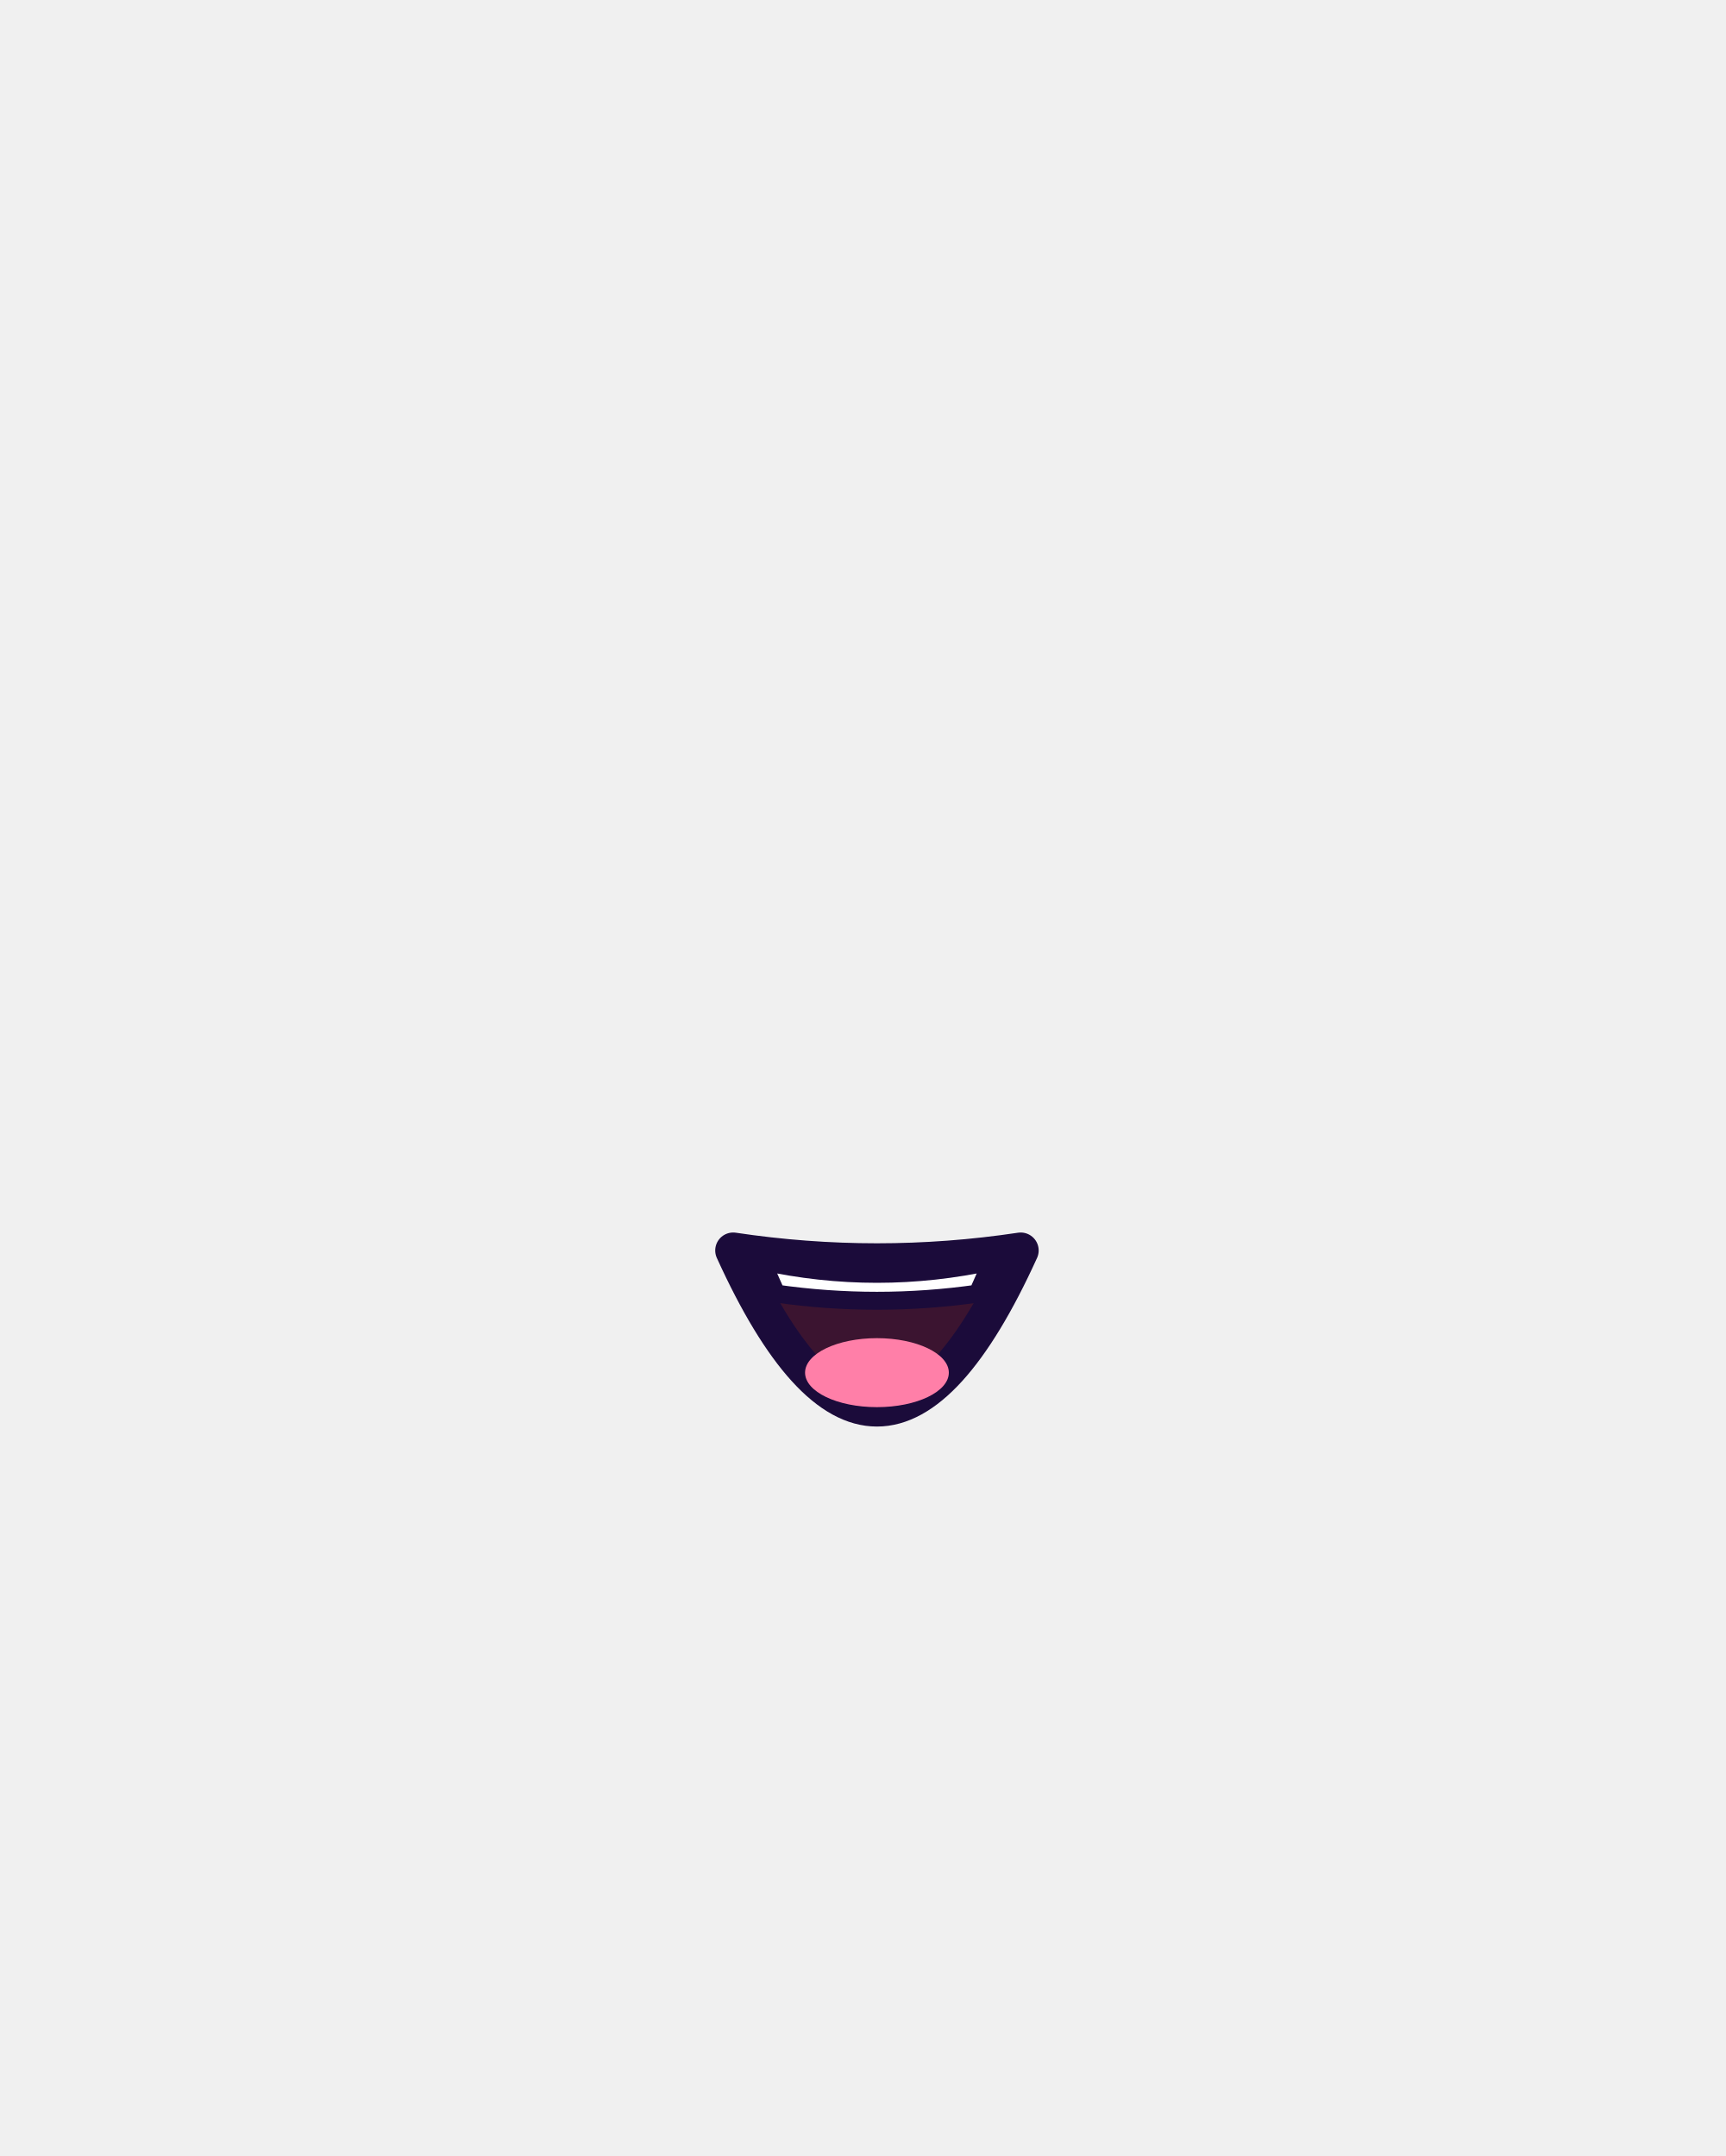
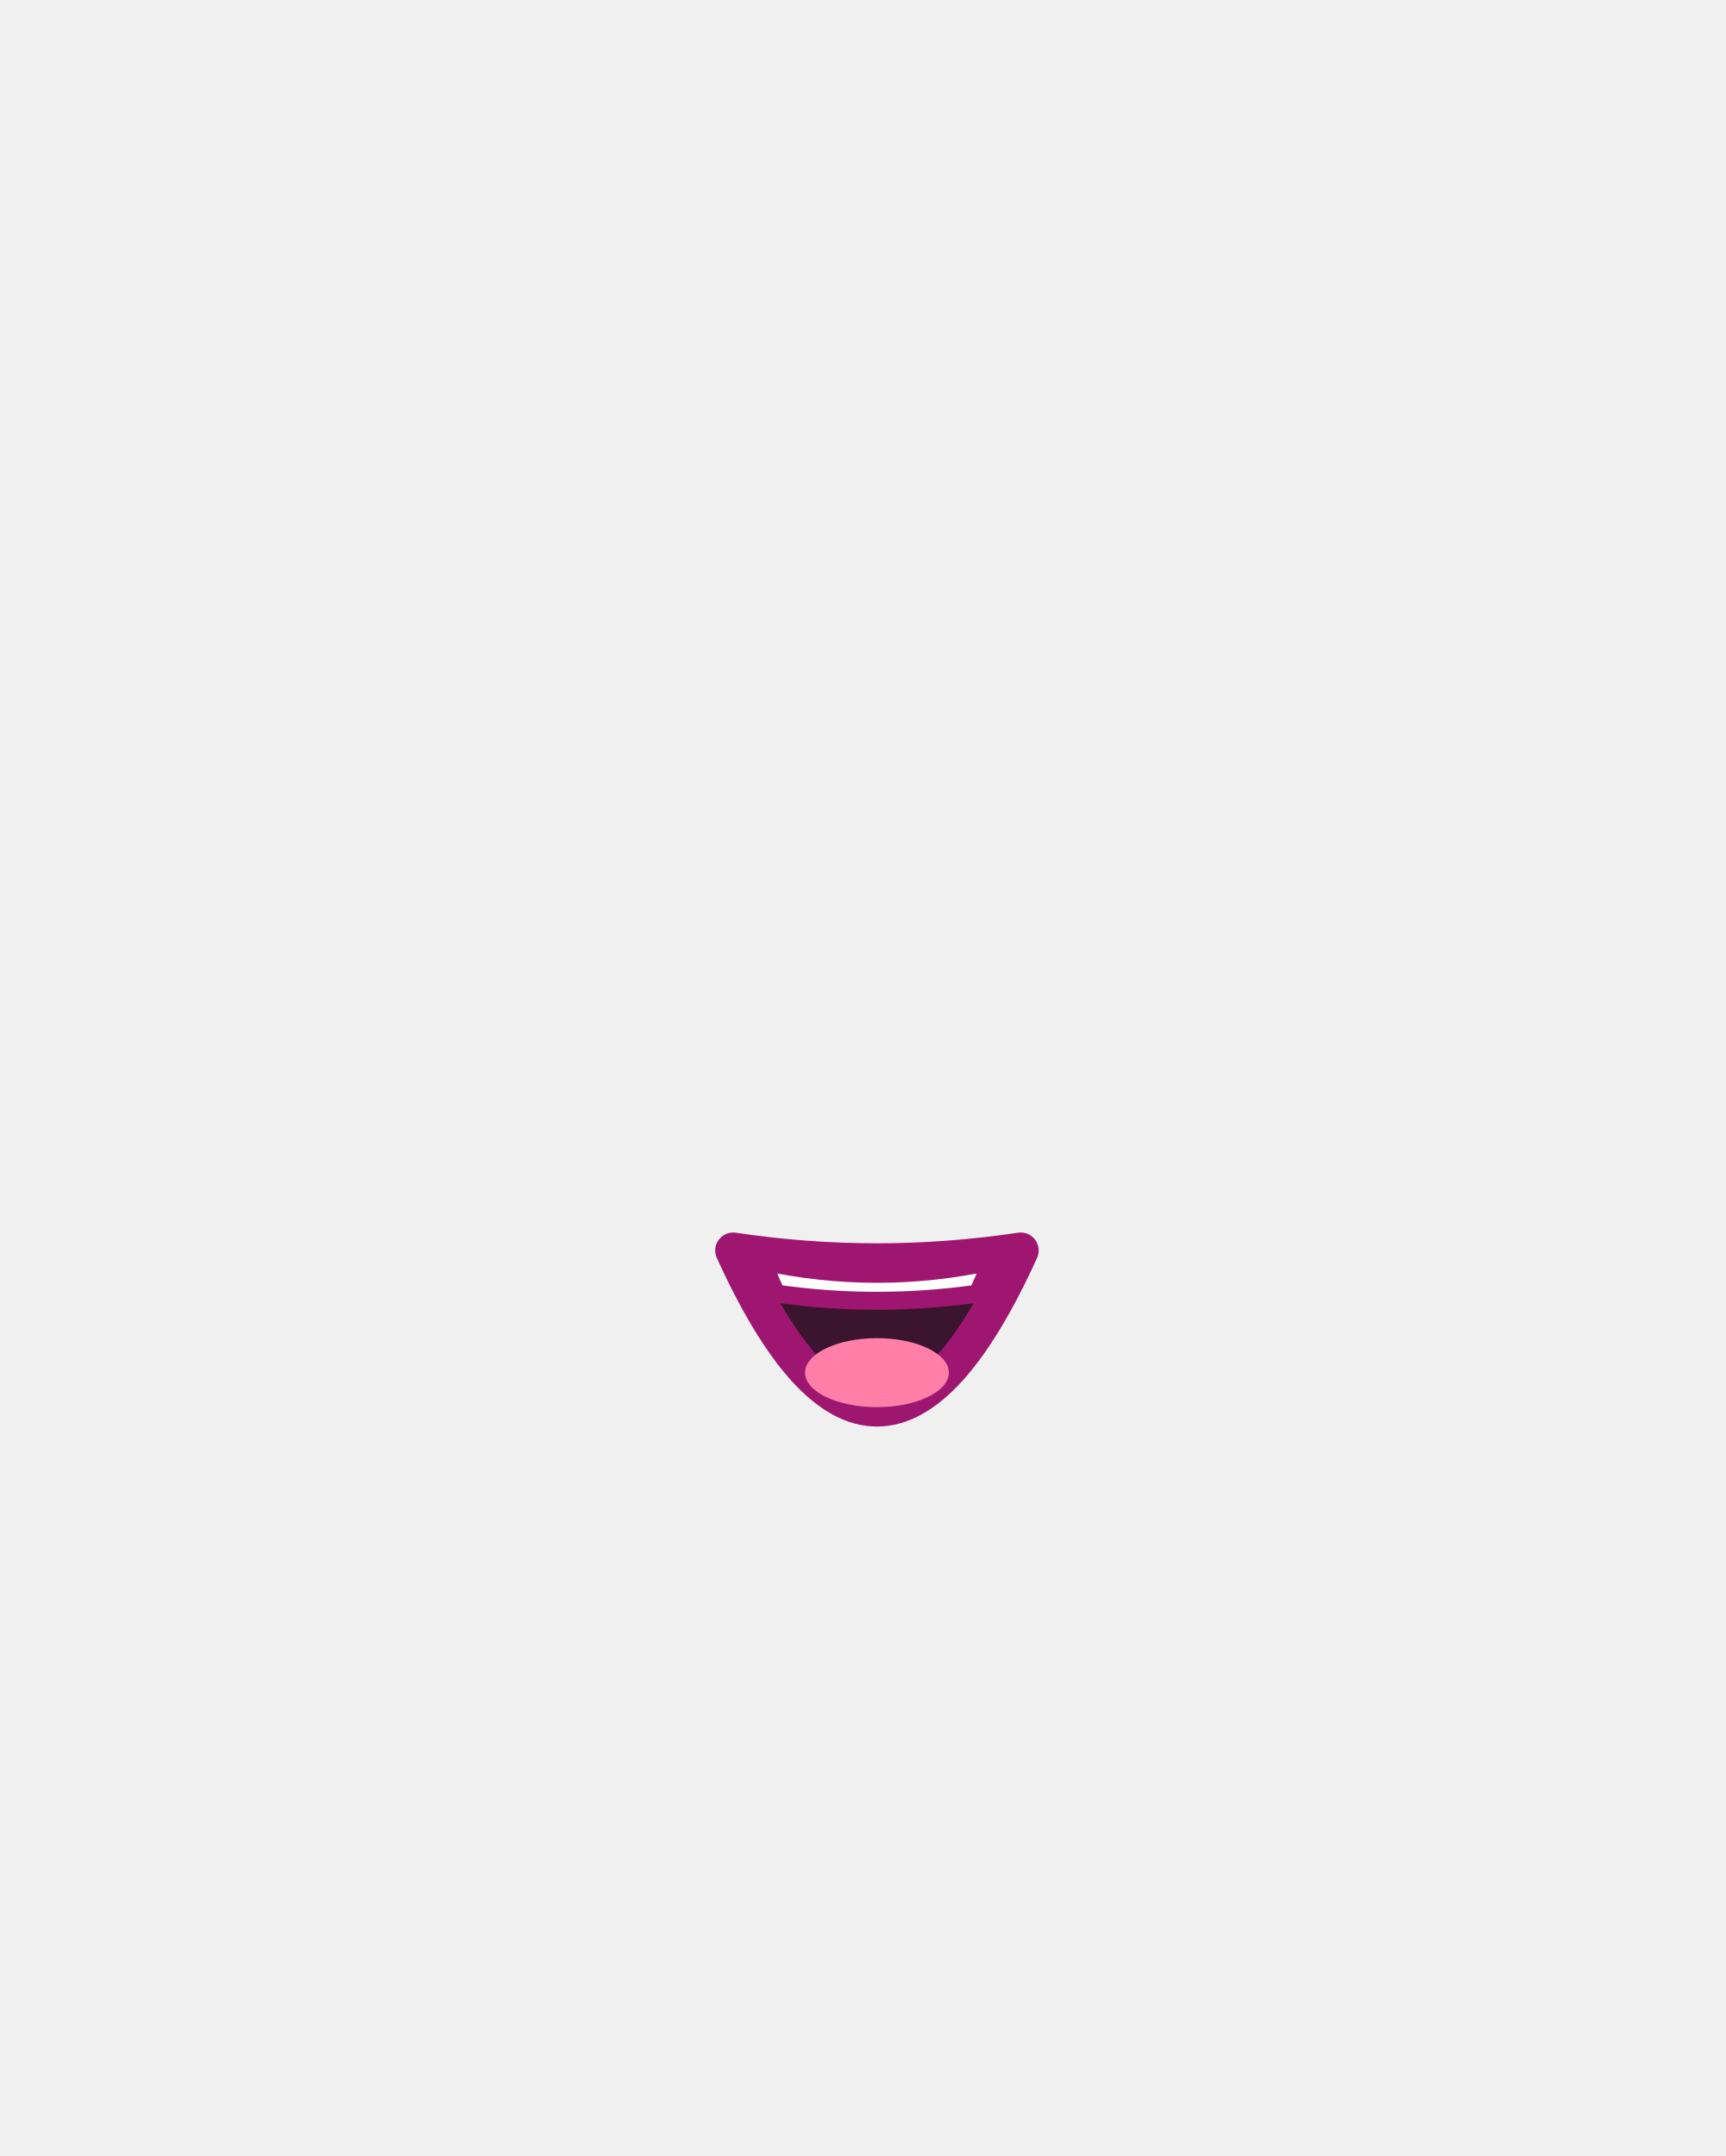
<svg xmlns="http://www.w3.org/2000/svg" viewBox="0 0 240 300" width="960" height="1200" overflow="visible">
-   <g stroke="#1B0B3A" stroke-width="5" stroke-linejoin="round" stroke-linecap="round">
+   <g stroke="#9E1670" stroke-width="5" stroke-linejoin="round" stroke-linecap="round">
    <path d="M102 174 Q122 218 142 174 Q122 177 102 174 Z" fill="#3B1430" />
    <ellipse cx="122" cy="191" rx="10" ry="4.8" fill="#FF7FA8" stroke="none" />
    <path d="M106 175.5 Q122 179 138 175.5 L136 180 Q122 182 108 180 Z" fill="#FFFFFF" stroke-width="2.5" />
  </g>
</svg>
